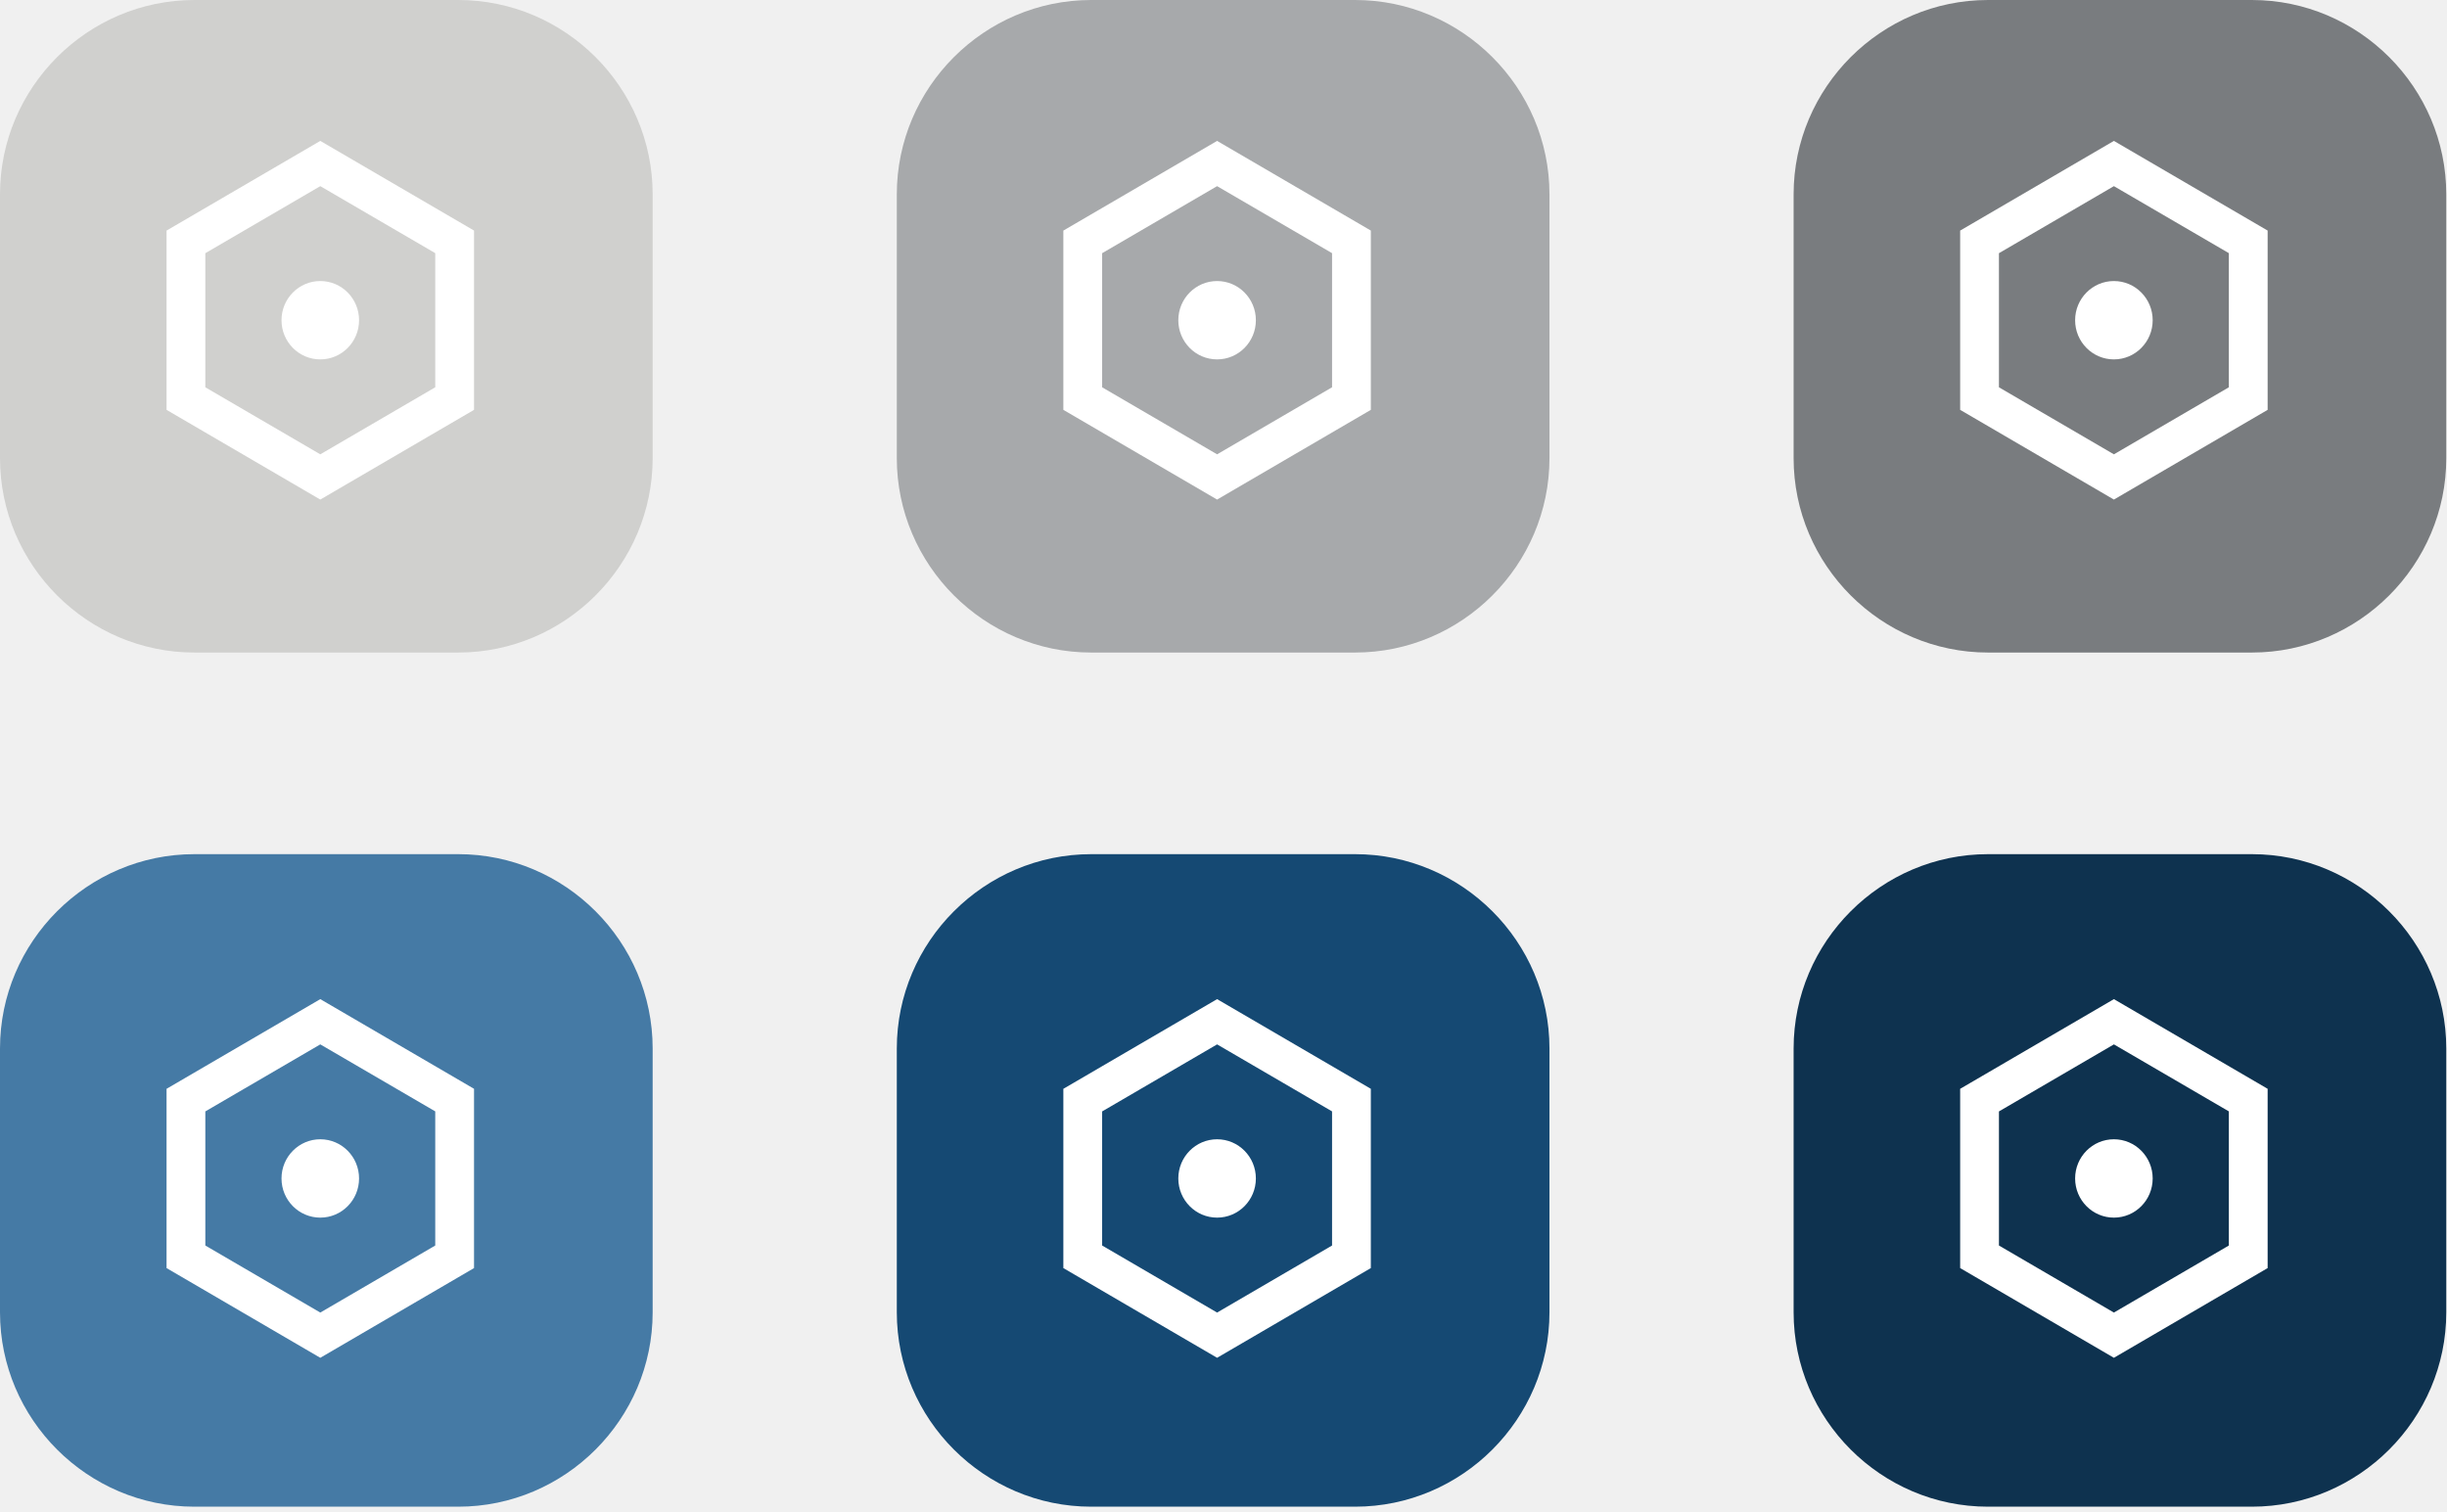
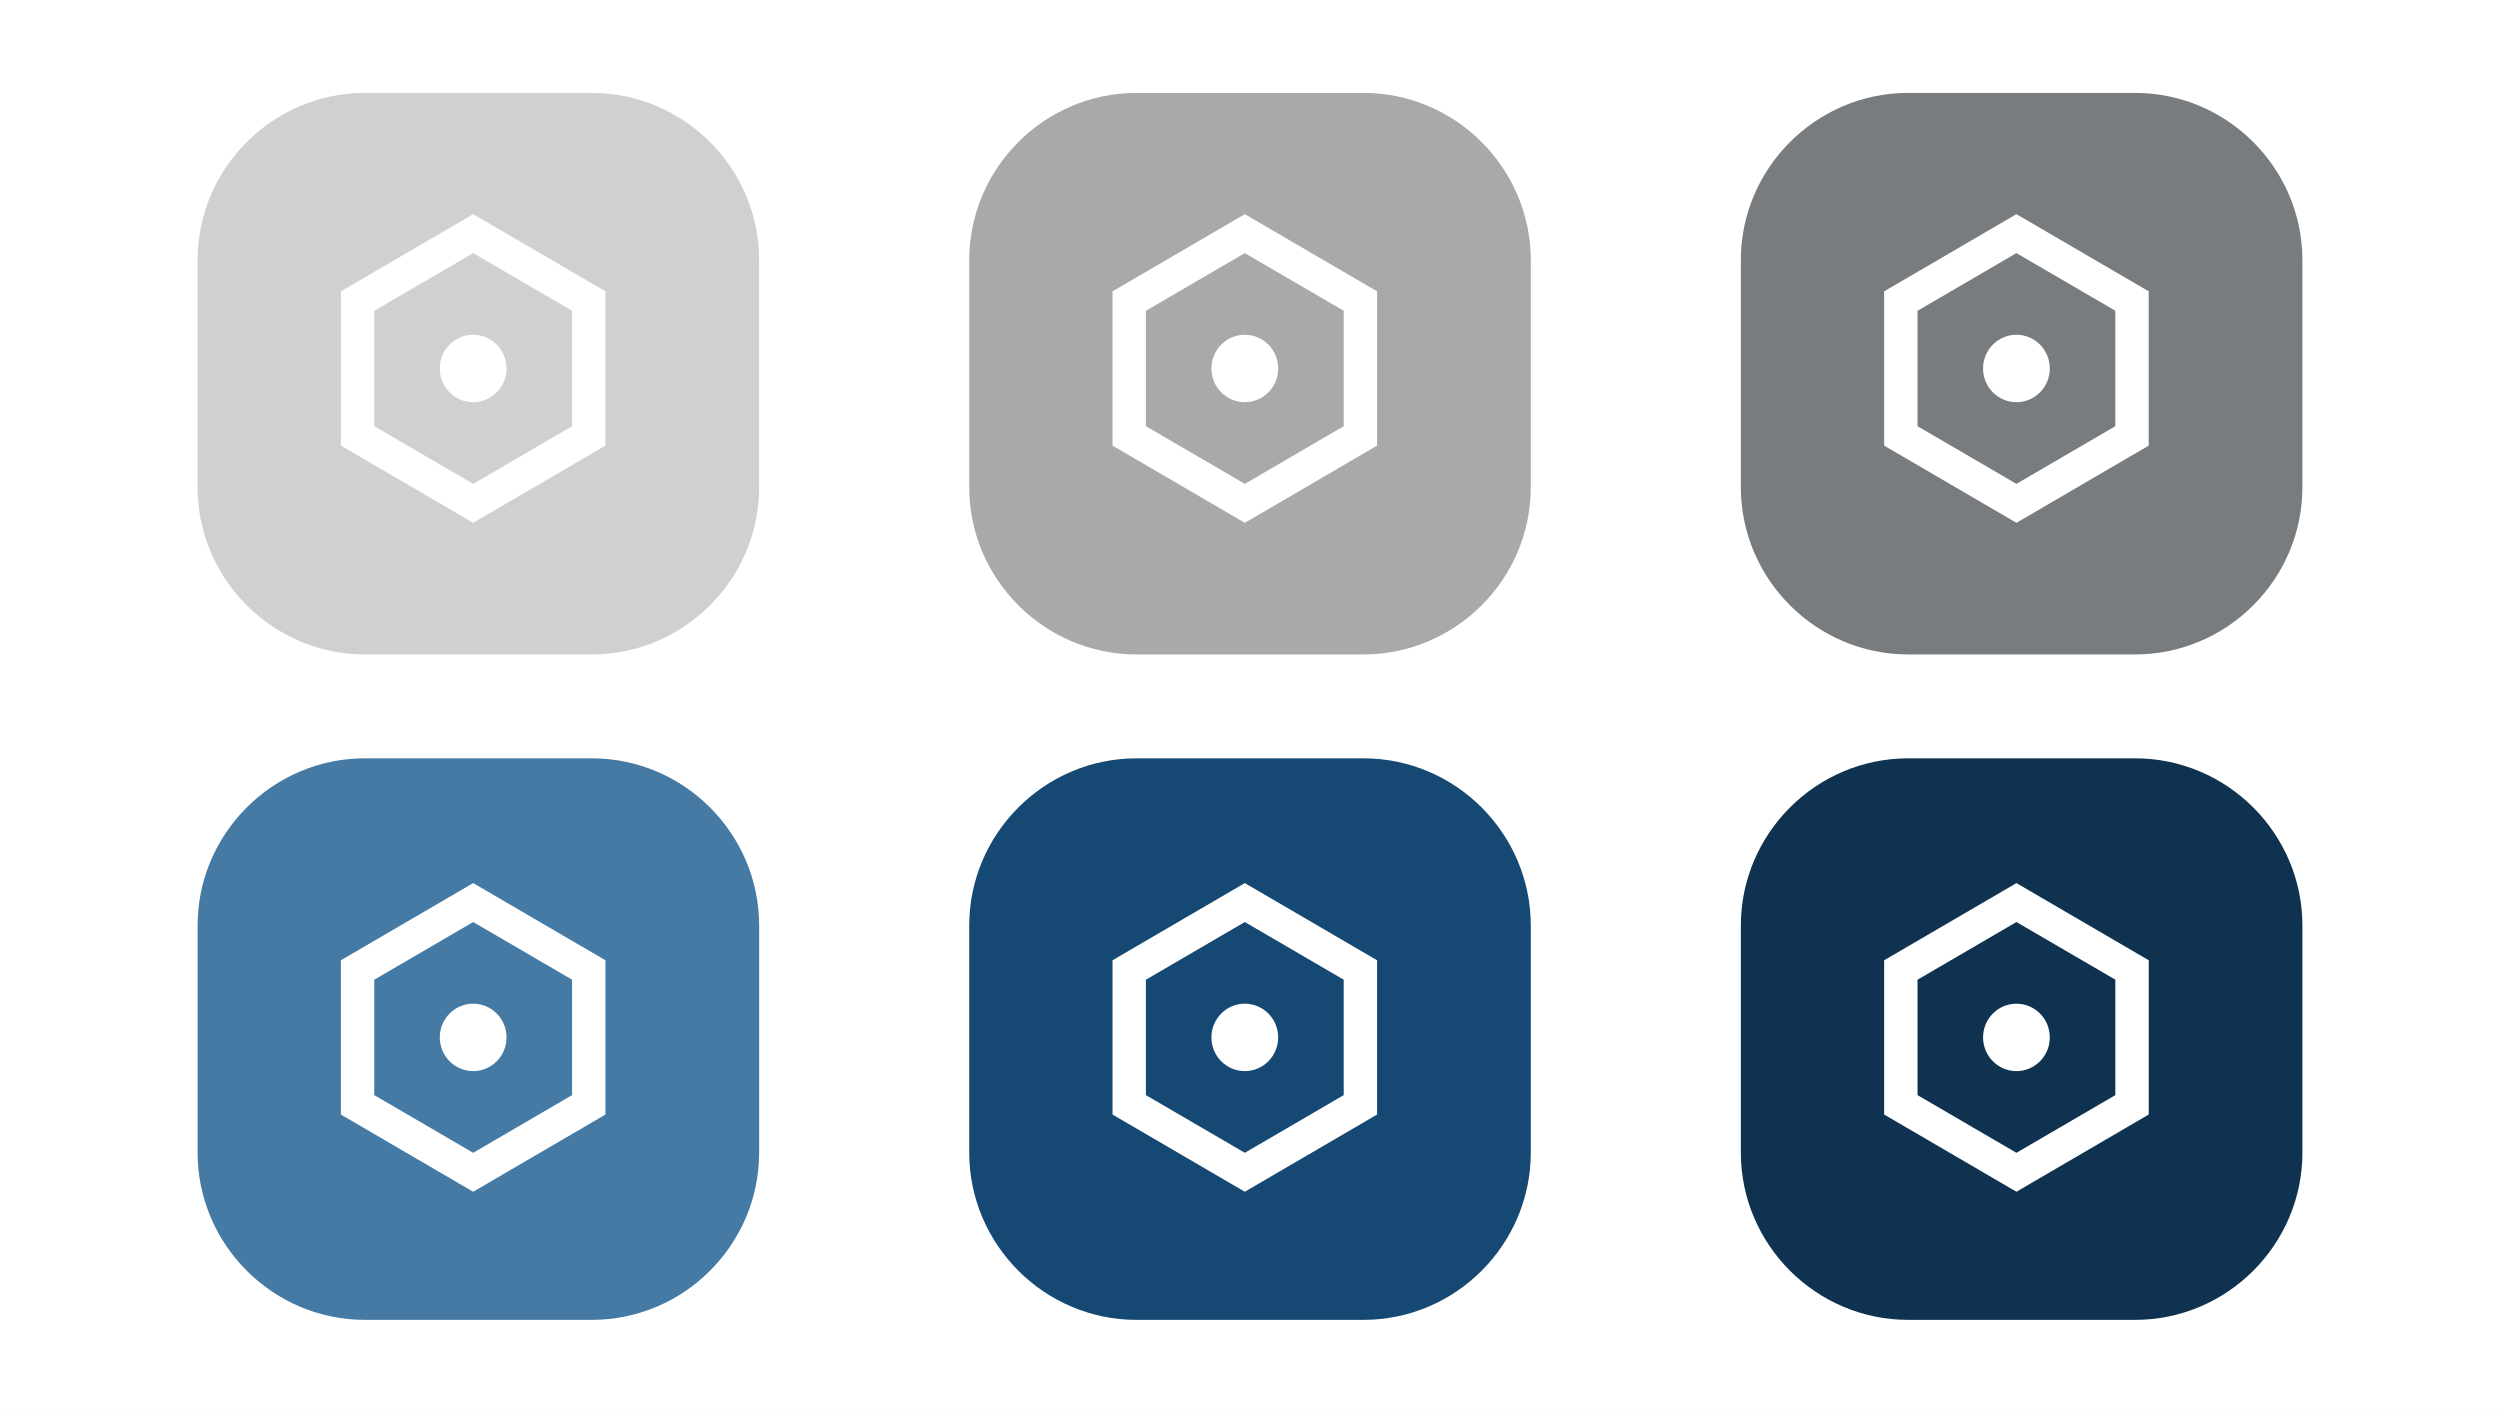
- <svg xmlns="http://www.w3.org/2000/svg" width="191" height="118" fill="none" viewBox="0 0 191 118">
-   <path fill="#d0d0ce" d="M35.768 50.942H15.175C6.83 50.942 0 44.113 0 35.765V15.174C0 6.828 6.83 0 15.175 0h20.593c8.346 0 15.175 6.828 15.175 15.174v20.592c0 8.348-6.83 15.176-15.175 15.176" />
-   <path fill="#457aa5" d="M35.768 117.623H15.175C6.83 117.623 0 110.795 0 102.448V81.855c0-8.345 6.83-15.173 15.175-15.173h20.593c8.346 0 15.175 6.828 15.175 15.173v20.593c0 8.347-6.83 15.175-15.175 15.175" />
-   <path fill="#a7a9ab" d="M105.768 50.942H85.175C76.83 50.942 70 44.113 70 35.765V15.174C70 6.828 76.83 0 85.175 0h20.593c8.346 0 15.175 6.828 15.175 15.174v20.592c0 8.348-6.829 15.176-15.175 15.176" />
-   <path fill="#154973" d="M105.768 117.623H85.175c-8.345 0-15.175-6.828-15.175-15.175V81.855c0-8.345 6.83-15.173 15.175-15.173h20.593c8.346 0 15.175 6.828 15.175 15.173v20.593c0 8.347-6.829 15.175-15.175 15.175" />
-   <path fill="#797c7f" d="M175.768 50.942h-20.593c-8.345 0-15.175-6.828-15.175-15.176V15.174C140 6.828 146.83 0 155.175 0h20.593c8.346 0 15.175 6.828 15.175 15.174v20.592c0 8.348-6.829 15.176-15.175 15.176" />
-   <path fill="#0e324f" d="M175.768 117.623h-20.593c-8.345 0-15.175-6.828-15.175-15.175V81.855c0-8.345 6.83-15.173 15.175-15.173h20.593c8.346 0 15.175 6.828 15.175 15.173v20.593c0 8.347-6.829 15.175-15.175 15.175" />
-   <path fill="#fff" fill-rule="evenodd" d="m95 11 12 7v13.996L95 39l-12-7.004V18.001zm-8.973 8.766v10.469L95 35.468l8.973-5.234V19.763L95 14.532z" clip-rule="evenodd" />
-   <path fill="#fff" d="M98.027 24.999c0 1.69-1.356 3.058-3.027 3.058s-3.027-1.367-3.027-3.058c0-1.689 1.356-3.059 3.027-3.059s3.027 1.37 3.027 3.058" />
-   <path fill="#fff" fill-rule="evenodd" d="m95 78 12 7v13.996L95 106l-12-7.004V85.001zm-8.973 8.766v10.468L95 102.468l8.973-5.234V86.763L95 81.532z" clip-rule="evenodd" />
-   <path fill="#fff" d="M98.027 91.999c0 1.69-1.356 3.058-3.027 3.058s-3.027-1.367-3.027-3.058c0-1.689 1.356-3.059 3.027-3.059s3.027 1.37 3.027 3.059" />
-   <path fill="#fff" fill-rule="evenodd" d="m25 11 12 7v13.996L25 39l-12-7.004V18.001zm-8.973 8.766v10.469L25 35.468l8.973-5.234V19.763L25 14.532z" clip-rule="evenodd" />
-   <path fill="#fff" d="M28.027 24.999c0 1.69-1.356 3.058-3.027 3.058s-3.027-1.367-3.027-3.058c0-1.689 1.356-3.059 3.027-3.059s3.027 1.37 3.027 3.058" />
-   <path fill="#fff" fill-rule="evenodd" d="m25 78 12 7v13.996L25 106l-12-7.004V85.001zm-8.973 8.766v10.468L25 102.468l8.973-5.234V86.763L25 81.532z" clip-rule="evenodd" />
-   <path fill="#fff" d="M28.027 91.999c0 1.69-1.356 3.058-3.027 3.058s-3.027-1.367-3.027-3.058c0-1.689 1.356-3.059 3.027-3.059s3.027 1.37 3.027 3.059" />
-   <path fill="#fff" fill-rule="evenodd" d="m165 11 12 7v13.996L165 39l-12-7.004V18.001zm-8.973 8.766v10.469L165 35.468l8.973-5.234V19.763L165 14.532z" clip-rule="evenodd" />
-   <path fill="#fff" d="M168.027 24.999c0 1.69-1.356 3.058-3.027 3.058s-3.027-1.367-3.027-3.058c0-1.689 1.356-3.059 3.027-3.059s3.027 1.37 3.027 3.058" />
-   <path fill="#fff" fill-rule="evenodd" d="m165 78 12 7v13.996L165 106l-12-7.004V85.001zm-8.973 8.766v10.468l8.973 5.234 8.973-5.234V86.763L165 81.532z" clip-rule="evenodd" />
-   <path fill="#fff" d="M168.027 91.999c0 1.69-1.356 3.058-3.027 3.058s-3.027-1.367-3.027-3.058c0-1.689 1.356-3.059 3.027-3.059s3.027 1.37 3.027 3.059" />
+ <svg xmlns="http://www.w3.org/2000/svg" width="814" height="460" fill="none" viewBox="0 0 814 460">
+   <path fill="#fff" d="M0 0h814v460H0z" />
+   <path fill="#a7a9ab" d="M443.957 213.088h-73.911c-29.954 0-54.467-24.507-54.467-54.467v-73.91c0-29.954 24.513-54.461 54.467-54.461h73.911c29.953 0 54.467 24.507 54.467 54.46v73.911c0 29.96-24.514 54.467-54.467 54.467" />
+   <path fill="#fff" fill-rule="evenodd" d="m405.306 69.732 43.07 25.127v50.232l-43.07 25.138-43.07-25.138V94.859zm-32.204 31.461v37.575l32.204 18.782 32.205-18.782v-37.586l-32.205-18.77z" clip-rule="evenodd" />
+   <path fill="#fff" d="M416.172 119.975c0 6.071-4.868 10.978-10.866 10.978s-10.865-4.907-10.865-10.978c0-6.059 4.868-10.977 10.865-10.977 5.998 0 10.866 4.918 10.866 10.977" />
+   <path fill="#d0d0ce" d="M192.714 213.088h-73.911c-29.954 0-54.467-24.507-54.467-54.467v-73.91c0-29.954 24.513-54.461 54.467-54.461h73.911c29.953 0 54.466 24.507 54.466 54.46v73.911c0 29.96-24.513 54.467-54.466 54.467" />
+   <path fill="#fff" fill-rule="evenodd" d="m154.064 69.732 43.07 25.127v50.232l-43.07 25.138-43.07-25.138V94.859zm-32.205 31.461v37.575l32.205 18.782 32.205-18.782v-37.586l-32.205-18.77z" clip-rule="evenodd" />
+   <path fill="#fff" d="M164.929 119.975c0 6.071-4.867 10.978-10.865 10.978-5.997 0-10.865-4.907-10.865-10.978 0-6.059 4.868-10.977 10.865-10.977 5.998 0 10.865 4.918 10.865 10.977" />
+   <path fill="#457aa5" d="M192.714 429.75h-73.911c-29.954 0-54.467-24.507-54.467-54.467v-73.911c0-29.953 24.513-54.46 54.467-54.46h73.911c29.953 0 54.466 24.507 54.466 54.46v73.911c0 29.96-24.513 54.467-54.466 54.467" />
+   <path fill="#fff" fill-rule="evenodd" d="m154.064 287.535 43.07 25.127v50.232l-43.07 25.138-43.07-25.138v-50.232zm-32.205 31.461v37.575l32.205 18.782 32.205-18.782v-37.586l-32.205-18.771z" clip-rule="evenodd" />
+   <path fill="#fff" d="M164.929 337.778c0 6.07-4.867 10.977-10.865 10.977-5.997 0-10.865-4.907-10.865-10.977 0-6.059 4.868-10.977 10.865-10.977 5.998 0 10.865 4.918 10.865 10.977" />
+   <path fill="#797c7f" d="M695.198 213.088h-73.911c-29.954 0-54.467-24.507-54.467-54.467v-73.91c0-29.954 24.513-54.461 54.467-54.461h73.911c29.953 0 54.467 24.507 54.467 54.46v73.911c0 29.96-24.514 54.467-54.467 54.467" />
+   <path fill="#fff" fill-rule="evenodd" d="m656.55 69.732 43.07 25.127v50.232l-43.07 25.138-43.071-25.138V94.859zm-32.205 31.461v37.575l32.205 18.782 32.204-18.782v-37.586l-32.204-18.77z" clip-rule="evenodd" />
+   <path fill="#fff" d="M667.415 119.975c0 6.071-4.868 10.978-10.865 10.978-5.998 0-10.866-4.907-10.866-10.978 0-6.059 4.868-10.977 10.866-10.977s10.865 4.918 10.865 10.977" />
+   <path fill="#154973" d="M443.957 429.75h-73.911c-29.954 0-54.467-24.507-54.467-54.467v-73.911c0-29.953 24.513-54.46 54.467-54.46h73.911c29.953 0 54.467 24.507 54.467 54.46v73.911c0 29.96-24.514 54.467-54.467 54.467" />
+   <path fill="#fff" fill-rule="evenodd" d="m405.306 287.535 43.07 25.127v50.232l-43.07 25.138-43.07-25.138v-50.232zm-32.204 31.461v37.575l32.204 18.782 32.205-18.782v-37.586l-32.205-18.771z" clip-rule="evenodd" />
+   <path fill="#fff" d="M416.172 337.778c0 6.07-4.868 10.977-10.866 10.977s-10.865-4.907-10.865-10.977c0-6.059 4.868-10.977 10.865-10.977 5.998 0 10.866 4.918 10.866 10.977" />
+   <path fill="#0e324f" d="M695.198 429.75h-73.911c-29.954 0-54.467-24.507-54.467-54.467v-73.911c0-29.953 24.513-54.46 54.467-54.46h73.911c29.953 0 54.467 24.507 54.467 54.46v73.911c0 29.96-24.514 54.467-54.467 54.467" />
+   <path fill="#fff" fill-rule="evenodd" d="m656.55 287.535 43.07 25.127v50.232l-43.07 25.138-43.071-25.138v-50.232zm-32.205 31.461v37.575l32.205 18.782 32.204-18.782v-37.586l-32.204-18.771z" clip-rule="evenodd" />
+   <path fill="#fff" d="M667.415 337.778c0 6.07-4.868 10.977-10.865 10.977-5.998 0-10.866-4.907-10.866-10.977 0-6.059 4.868-10.977 10.866-10.977s10.865 4.918 10.865 10.977" />
</svg>
